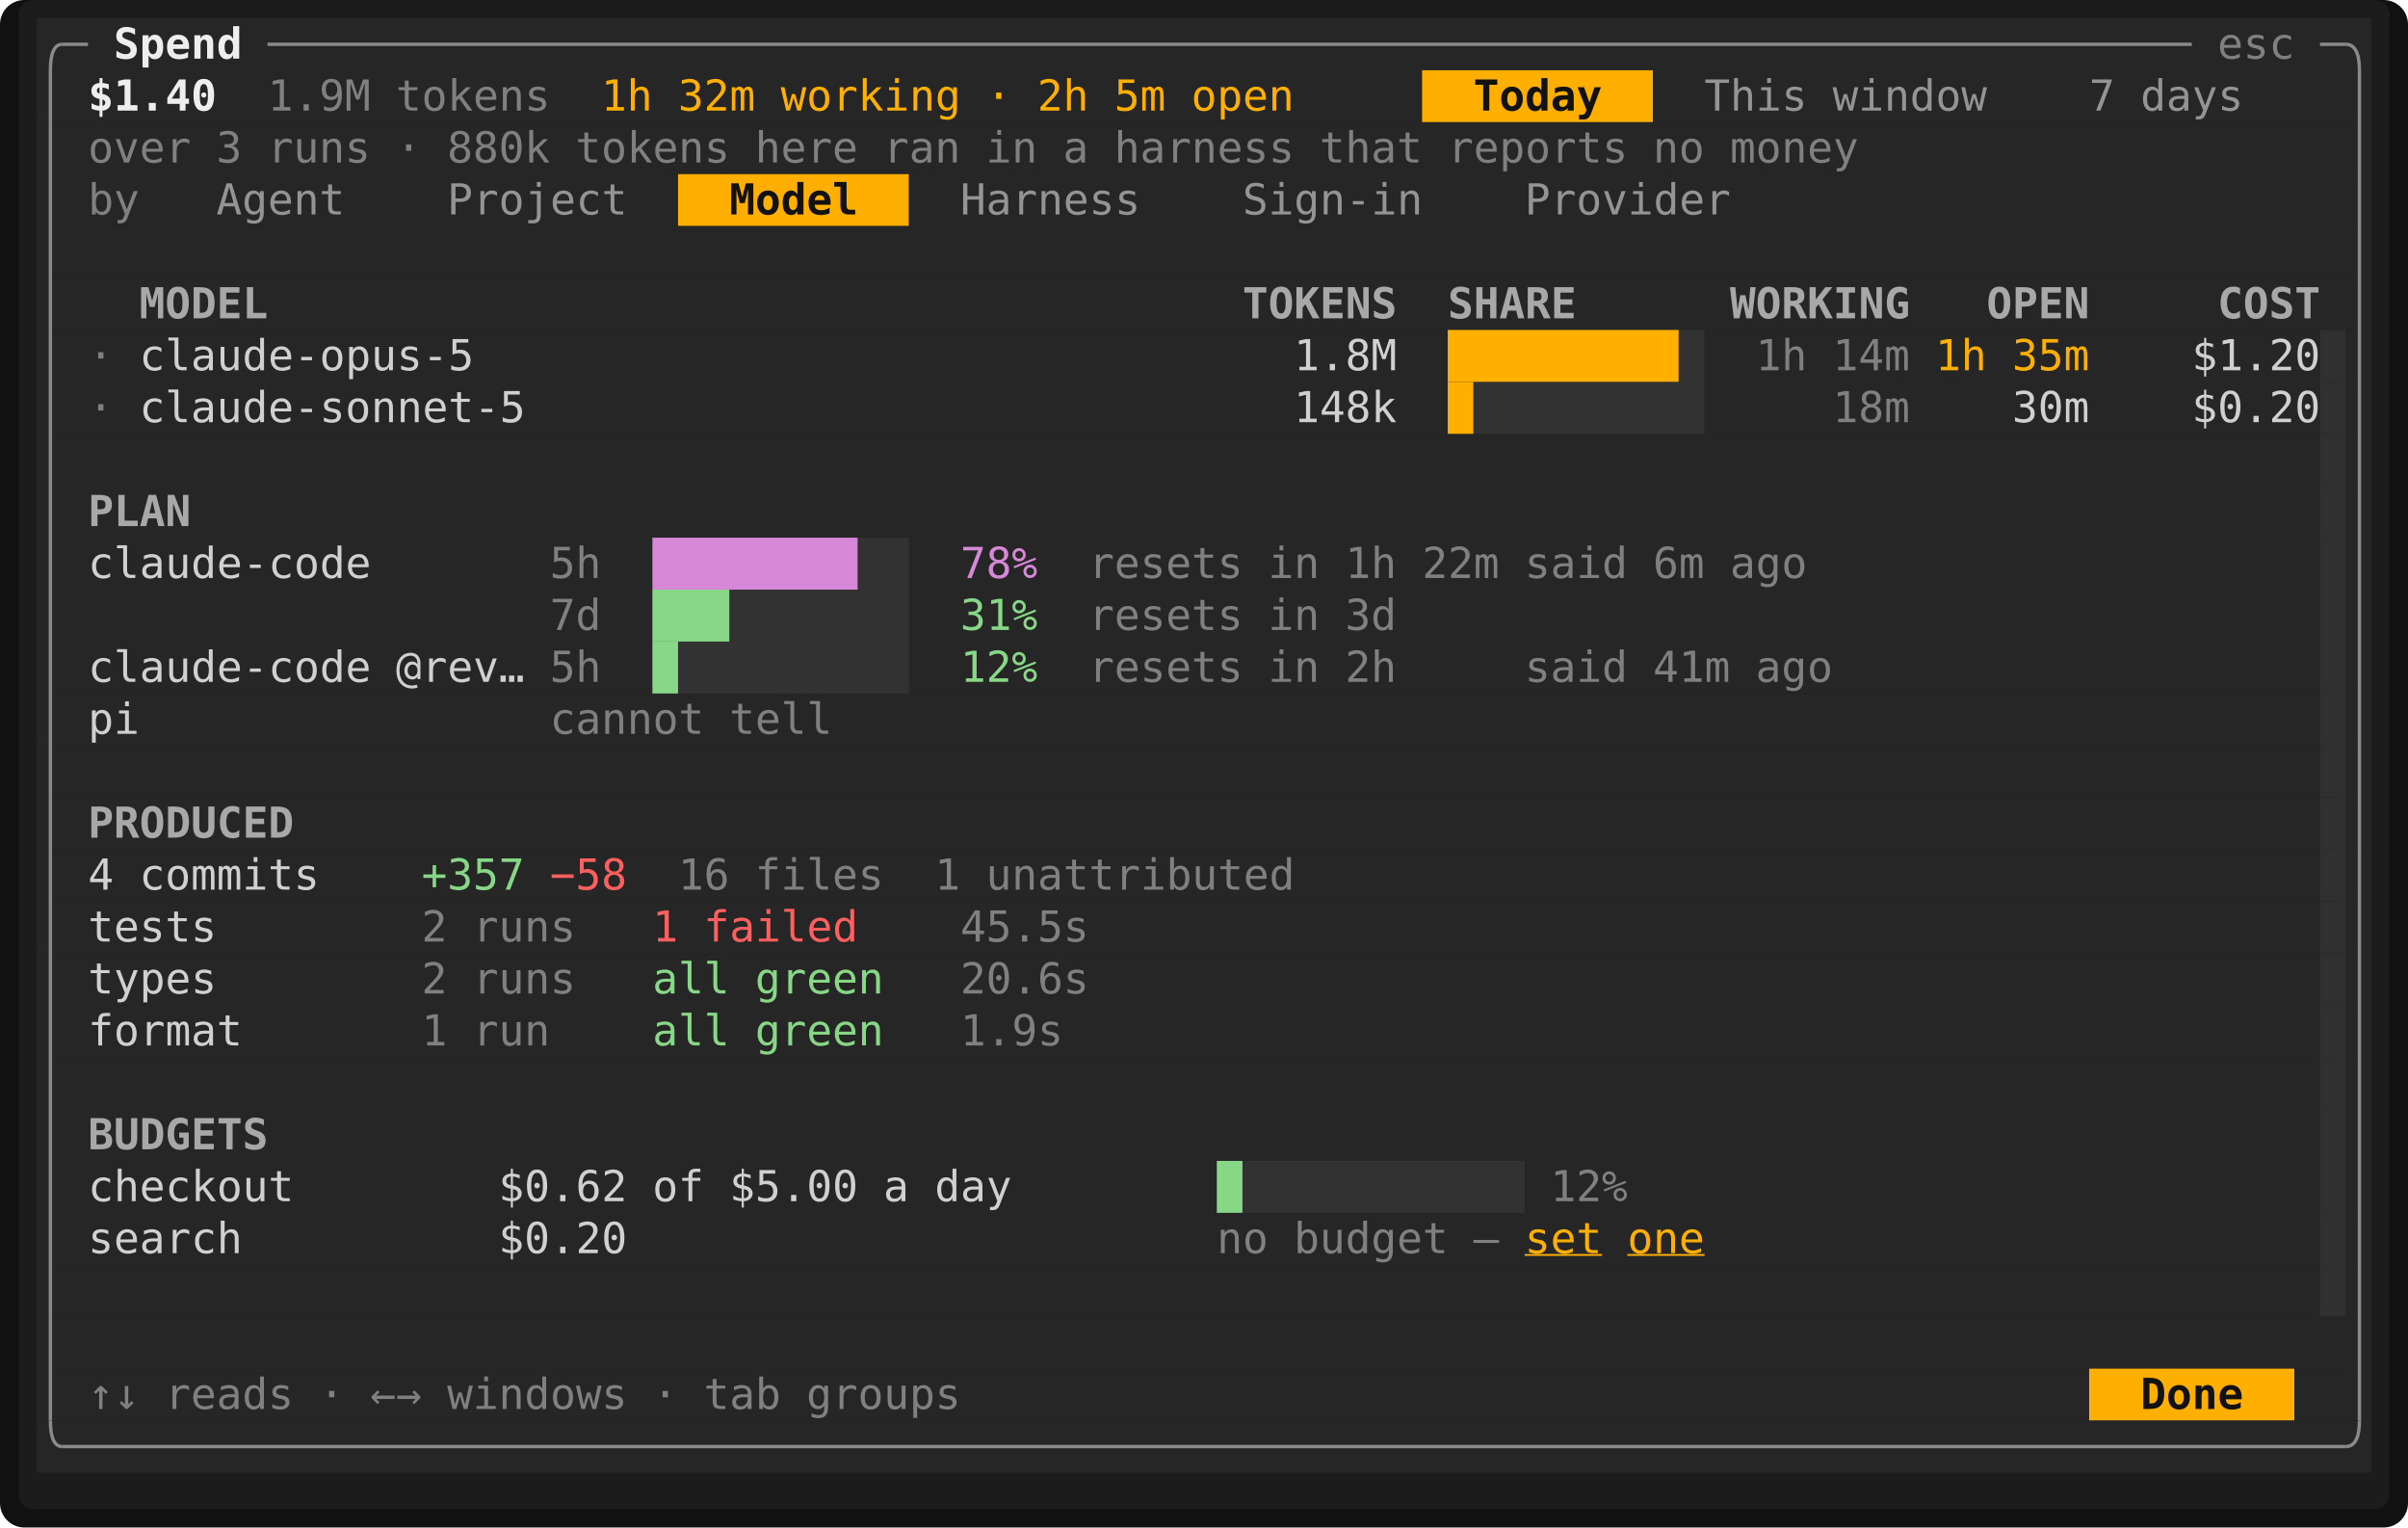
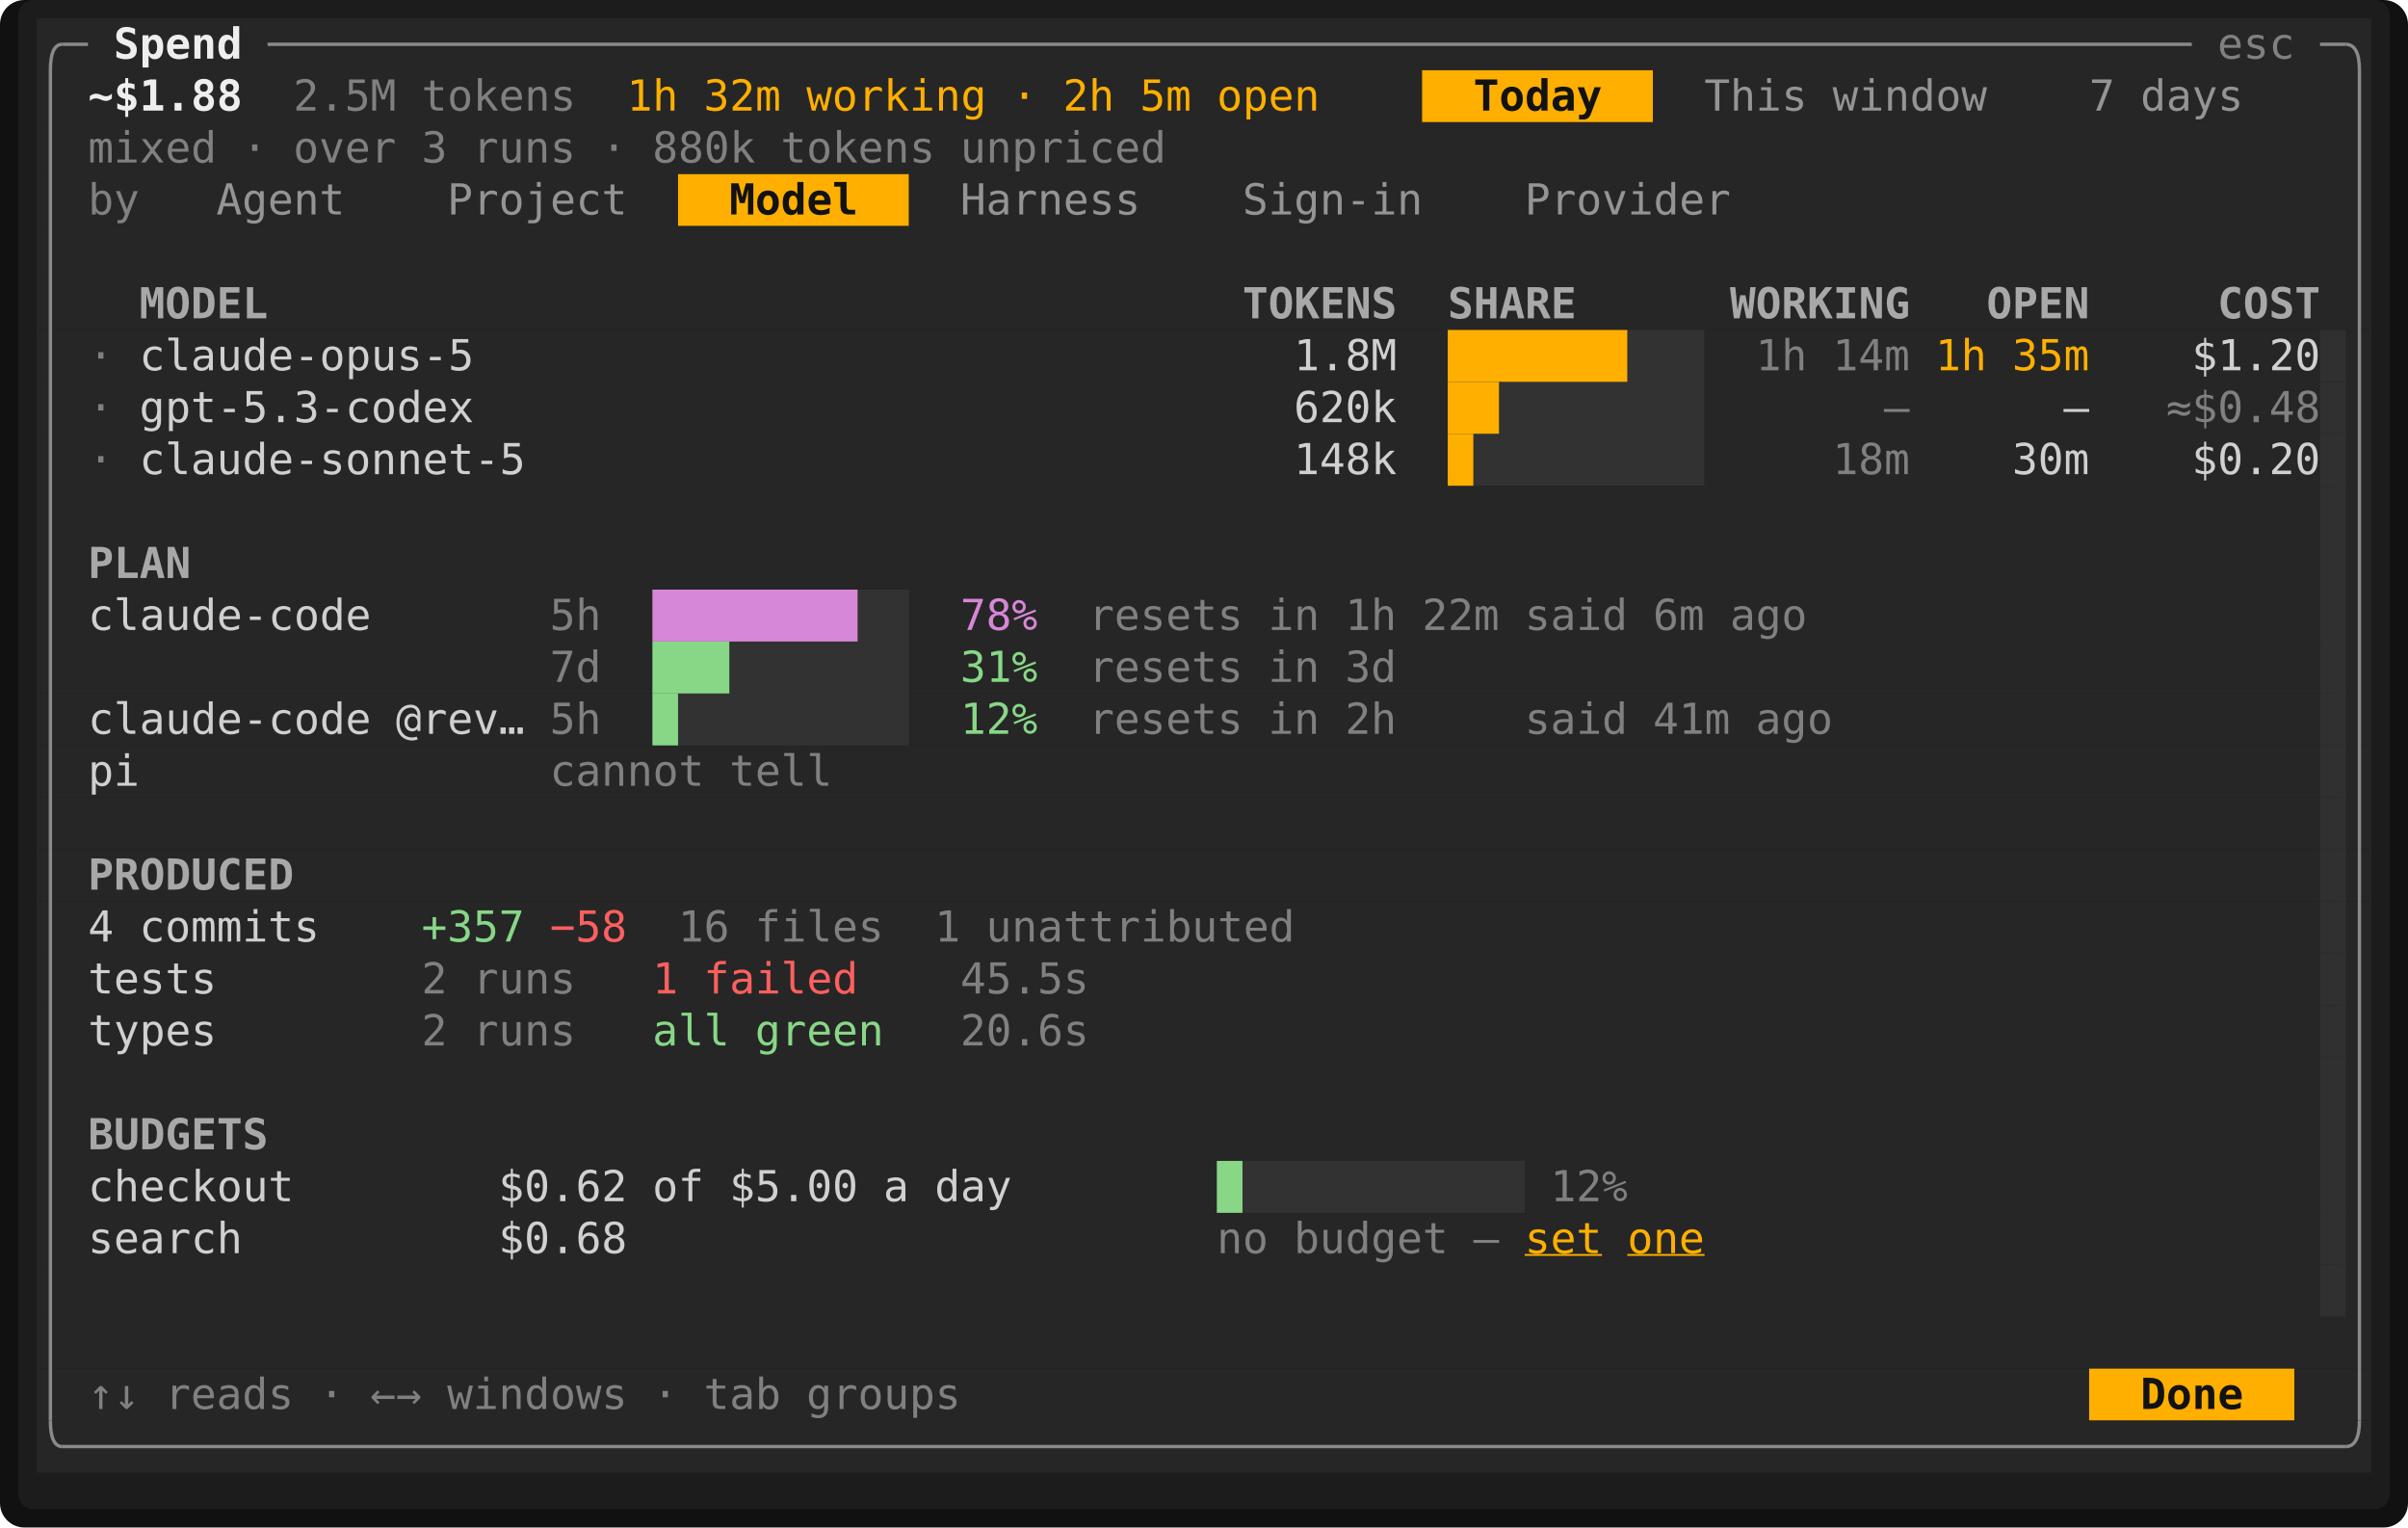
<svg xmlns="http://www.w3.org/2000/svg" viewBox="0 0 788.4 500" width="788.4" height="500" font-family="ui-monospace,SFMono-Regular,Menlo,Consolas,'DejaVu Sans Mono','Liberation Mono',monospace" font-size="14" role="img" aria-label="Tade">
  <rect width="788.4" height="500" rx="8" fill="#111111" />
  <rect x="6" y="0" width="776.4" height="494" rx="5" fill="#1c1c1c" />
  <rect x="12" y="6" width="764.4" height="17" fill="#262626" />
  <rect x="12" y="23" width="453.6" height="17" fill="#262626" />
  <rect x="465.6" y="23" width="75.6" height="17" fill="#ffaf00" />
  <rect x="541.2" y="23" width="235.2" height="17" fill="#262626" />
  <rect x="12" y="40" width="764.4" height="17" fill="#262626" />
  <rect x="12" y="57" width="210" height="17" fill="#262626" />
  <rect x="222" y="57" width="75.6" height="17" fill="#ffaf00" />
  <rect x="297.6" y="57" width="478.8" height="17" fill="#262626" />
  <rect x="12" y="74" width="764.4" height="17" fill="#262626" />
  <rect x="12" y="91" width="764.4" height="17" fill="#262626" />
  <rect x="12" y="108" width="747.6" height="17" fill="#262626" />
  <rect x="759.6" y="108" width="8.4" height="17" fill="#303030" />
  <rect x="768" y="108" width="8.4" height="17" fill="#262626" />
  <rect x="12" y="125" width="747.6" height="17" fill="#262626" />
  <rect x="759.6" y="125" width="8.4" height="17" fill="#303030" />
  <rect x="768" y="125" width="8.4" height="17" fill="#262626" />
  <rect x="12" y="142" width="747.6" height="17" fill="#262626" />
  <rect x="759.6" y="142" width="8.4" height="17" fill="#303030" />
  <rect x="768" y="142" width="8.4" height="17" fill="#262626" />
  <rect x="12" y="159" width="747.6" height="17" fill="#262626" />
  <rect x="759.6" y="159" width="8.4" height="17" fill="#303030" />
  <rect x="768" y="159" width="8.4" height="17" fill="#262626" />
  <rect x="12" y="176" width="747.6" height="17" fill="#262626" />
  <rect x="759.6" y="176" width="8.4" height="17" fill="#303030" />
  <rect x="768" y="176" width="8.4" height="17" fill="#262626" />
  <rect x="12" y="193" width="747.6" height="17" fill="#262626" />
  <rect x="759.6" y="193" width="8.4" height="17" fill="#303030" />
  <rect x="768" y="193" width="8.4" height="17" fill="#262626" />
  <rect x="12" y="210" width="747.6" height="17" fill="#262626" />
  <rect x="759.6" y="210" width="8.4" height="17" fill="#303030" />
  <rect x="768" y="210" width="8.4" height="17" fill="#262626" />
  <rect x="12" y="227" width="747.6" height="17" fill="#262626" />
  <rect x="759.6" y="227" width="8.4" height="17" fill="#303030" />
  <rect x="768" y="227" width="8.4" height="17" fill="#262626" />
  <rect x="12" y="244" width="747.6" height="17" fill="#262626" />
  <rect x="759.6" y="244" width="8.4" height="17" fill="#303030" />
  <rect x="768" y="244" width="8.4" height="17" fill="#262626" />
  <rect x="12" y="261" width="747.6" height="17" fill="#262626" />
  <rect x="759.6" y="261" width="8.4" height="17" fill="#303030" />
  <rect x="768" y="261" width="8.4" height="17" fill="#262626" />
  <rect x="12" y="278" width="747.6" height="17" fill="#262626" />
  <rect x="759.6" y="278" width="8.4" height="17" fill="#303030" />
  <rect x="768" y="278" width="8.4" height="17" fill="#262626" />
  <rect x="12" y="295" width="747.6" height="17" fill="#262626" />
  <rect x="759.6" y="295" width="8.4" height="17" fill="#303030" />
  <rect x="768" y="295" width="8.4" height="17" fill="#262626" />
  <rect x="12" y="312" width="747.6" height="17" fill="#262626" />
  <rect x="759.6" y="312" width="8.4" height="17" fill="#303030" />
  <rect x="768" y="312" width="8.4" height="17" fill="#262626" />
  <rect x="12" y="329" width="747.6" height="17" fill="#262626" />
  <rect x="759.6" y="329" width="8.4" height="17" fill="#303030" />
  <rect x="768" y="329" width="8.4" height="17" fill="#262626" />
  <rect x="12" y="346" width="747.6" height="17" fill="#262626" />
  <rect x="759.6" y="346" width="8.4" height="17" fill="#303030" />
  <rect x="768" y="346" width="8.4" height="17" fill="#262626" />
  <rect x="12" y="363" width="747.6" height="17" fill="#262626" />
  <rect x="759.6" y="363" width="8.4" height="17" fill="#303030" />
  <rect x="768" y="363" width="8.4" height="17" fill="#262626" />
  <rect x="12" y="380" width="747.6" height="17" fill="#262626" />
  <rect x="759.6" y="380" width="8.4" height="17" fill="#303030" />
  <rect x="768" y="380" width="8.4" height="17" fill="#262626" />
  <rect x="12" y="397" width="747.6" height="17" fill="#262626" />
  <rect x="759.6" y="397" width="8.4" height="17" fill="#303030" />
  <rect x="768" y="397" width="8.4" height="17" fill="#262626" />
  <rect x="12" y="414" width="747.6" height="17" fill="#262626" />
  <rect x="759.6" y="414" width="8.4" height="17" fill="#303030" />
  <rect x="768" y="414" width="8.4" height="17" fill="#262626" />
  <rect x="12" y="431" width="764.4" height="17" fill="#262626" />
  <rect x="12" y="448" width="672" height="17" fill="#262626" />
  <rect x="684" y="448" width="67.2" height="17" fill="#ffaf00" />
  <rect x="751.2" y="448" width="25.2" height="17" fill="#262626" />
  <rect x="12" y="465" width="764.4" height="17" fill="#262626" />
-   <rect x="474" y="108" width="75.6" height="17" fill="#ffaf00" />
-   <rect x="549.6" y="108" width="8.4" height="34" fill="#585858" opacity="0.25" />
+   <rect x="474" y="108" width="58.8" height="17" fill="#ffaf00" />
+   <rect x="532.8" y="108" width="25.2" height="51" fill="#585858" opacity="0.25" />
  <rect x="766.95" y="108" width="1.05" height="323" fill="#303030" />
-   <rect x="474" y="125" width="8.4" height="17" fill="#ffaf00" />
-   <rect x="482.4" y="125" width="67.2" height="17" fill="#585858" opacity="0.25" />
-   <rect x="213.6" y="176" width="67.2" height="17" fill="#d787d7" />
-   <rect x="280.8" y="176" width="16.8" height="51" fill="#585858" opacity="0.25" />
-   <rect x="213.6" y="193" width="25.2" height="17" fill="#87d787" />
-   <rect x="238.8" y="193" width="42" height="34" fill="#585858" opacity="0.25" />
-   <rect x="213.6" y="210" width="8.4" height="17" fill="#87d787" />
-   <rect x="222" y="210" width="16.8" height="17" fill="#585858" opacity="0.25" />
+   <rect x="474" y="125" width="16.8" height="17" fill="#ffaf00" />
+   <rect x="490.8" y="125" width="42" height="34" fill="#585858" opacity="0.25" />
+   <rect x="474" y="142" width="8.4" height="17" fill="#ffaf00" />
+   <rect x="482.4" y="142" width="8.4" height="17" fill="#585858" opacity="0.25" />
+   <rect x="213.6" y="193" width="67.2" height="17" fill="#d787d7" />
+   <rect x="280.8" y="193" width="16.8" height="51" fill="#585858" opacity="0.25" />
+   <rect x="213.6" y="210" width="25.2" height="17" fill="#87d787" />
+   <rect x="238.8" y="210" width="42" height="34" fill="#585858" opacity="0.25" />
+   <rect x="213.6" y="227" width="8.4" height="17" fill="#87d787" />
+   <rect x="222" y="227" width="16.8" height="17" fill="#585858" opacity="0.25" />
  <rect x="398.4" y="380" width="8.4" height="17" fill="#87d787" />
  <rect x="406.8" y="380" width="92.4" height="17" fill="#585858" opacity="0.25" />
  <path d="M16.5 23Q16.5 14.5 20.4 14.5" fill="none" stroke="#8a8a8a" stroke-width="1.1" />
  <line x1="20.4" y1="14.5" x2="28.8" y2="14.5" stroke="#8a8a8a" stroke-width="1.1" />
  <line x1="87.6" y1="14.5" x2="717.6" y2="14.5" stroke="#8a8a8a" stroke-width="1.1" />
  <line x1="759.6" y1="14.5" x2="768" y2="14.5" stroke="#8a8a8a" stroke-width="1.1" />
  <path d="M772.5 23Q772.5 14.5 768 14.5" fill="none" stroke="#8a8a8a" stroke-width="1.1" />
  <line x1="16.5" y1="23" x2="16.5" y2="465" stroke="#8a8a8a" stroke-width="1.1" />
  <line x1="772.5" y1="23" x2="772.5" y2="465" stroke="#8a8a8a" stroke-width="1.1" />
  <path d="M16.5 465Q16.5 473.5 20.4 473.5" fill="none" stroke="#8a8a8a" stroke-width="1.1" />
  <line x1="20.4" y1="473.5" x2="768" y2="473.5" stroke="#8a8a8a" stroke-width="1.1" />
  <path d="M772.5 465Q772.5 473.5 768 473.5" fill="none" stroke="#8a8a8a" stroke-width="1.1" />
  <text x="37.2" y="19.2" textLength="42" lengthAdjust="spacingAndGlyphs" fill="#eeeeee" font-weight="700">Spend</text>
  <text x="726" y="19.2" textLength="25.2" lengthAdjust="spacingAndGlyphs" fill="#808080">esc</text>
-   <text x="28.8" y="36.2" textLength="42" lengthAdjust="spacingAndGlyphs" fill="#eeeeee" font-weight="700">$1.40</text>
-   <text x="87.6" y="36.2" textLength="33.6" lengthAdjust="spacingAndGlyphs" fill="#808080">1.9M</text>
-   <text x="129.6" y="36.2" textLength="50.4" lengthAdjust="spacingAndGlyphs" fill="#808080">tokens</text>
-   <text x="196.8" y="36.2" textLength="16.8" lengthAdjust="spacingAndGlyphs" fill="#ffaf00">1h</text>
-   <text x="222" y="36.2" textLength="25.2" lengthAdjust="spacingAndGlyphs" fill="#ffaf00">32m</text>
-   <text x="255.6" y="36.2" textLength="58.8" lengthAdjust="spacingAndGlyphs" fill="#ffaf00">working</text>
-   <text x="322.8" y="36.2" textLength="8.4" lengthAdjust="spacingAndGlyphs" fill="#ffaf00">·</text>
-   <text x="339.6" y="36.2" textLength="16.8" lengthAdjust="spacingAndGlyphs" fill="#ffaf00">2h</text>
-   <text x="364.8" y="36.2" textLength="16.8" lengthAdjust="spacingAndGlyphs" fill="#ffaf00">5m</text>
-   <text x="390" y="36.2" textLength="33.6" lengthAdjust="spacingAndGlyphs" fill="#ffaf00">open</text>
+   <text x="28.8" y="36.2" textLength="50.4" lengthAdjust="spacingAndGlyphs" fill="#eeeeee" font-weight="700">~$1.88</text>
+   <text x="96" y="36.2" textLength="33.6" lengthAdjust="spacingAndGlyphs" fill="#808080">2.5M</text>
+   <text x="138" y="36.2" textLength="50.4" lengthAdjust="spacingAndGlyphs" fill="#808080">tokens</text>
+   <text x="205.2" y="36.2" textLength="16.8" lengthAdjust="spacingAndGlyphs" fill="#ffaf00">1h</text>
+   <text x="230.4" y="36.2" textLength="25.2" lengthAdjust="spacingAndGlyphs" fill="#ffaf00">32m</text>
+   <text x="264" y="36.2" textLength="58.8" lengthAdjust="spacingAndGlyphs" fill="#ffaf00">working</text>
+   <text x="331.2" y="36.2" textLength="8.4" lengthAdjust="spacingAndGlyphs" fill="#ffaf00">·</text>
+   <text x="348" y="36.2" textLength="16.8" lengthAdjust="spacingAndGlyphs" fill="#ffaf00">2h</text>
+   <text x="373.2" y="36.2" textLength="16.8" lengthAdjust="spacingAndGlyphs" fill="#ffaf00">5m</text>
+   <text x="398.4" y="36.2" textLength="33.6" lengthAdjust="spacingAndGlyphs" fill="#ffaf00">open</text>
  <text x="482.4" y="36.2" textLength="42" lengthAdjust="spacingAndGlyphs" fill="#121212" font-weight="700">Today</text>
  <text x="558" y="36.2" textLength="33.6" lengthAdjust="spacingAndGlyphs" fill="#949494">This</text>
  <text x="600" y="36.2" textLength="50.4" lengthAdjust="spacingAndGlyphs" fill="#949494">window</text>
  <text x="684" y="36.2" textLength="8.4" lengthAdjust="spacingAndGlyphs" fill="#949494">7</text>
  <text x="700.8" y="36.2" textLength="33.6" lengthAdjust="spacingAndGlyphs" fill="#949494">days</text>
-   <text x="28.8" y="53.2" textLength="33.6" lengthAdjust="spacingAndGlyphs" fill="#808080">over</text>
-   <text x="70.8" y="53.2" textLength="8.4" lengthAdjust="spacingAndGlyphs" fill="#808080">3</text>
-   <text x="87.6" y="53.2" textLength="33.6" lengthAdjust="spacingAndGlyphs" fill="#808080">runs</text>
-   <text x="129.6" y="53.2" textLength="8.4" lengthAdjust="spacingAndGlyphs" fill="#808080">·</text>
-   <text x="146.4" y="53.2" textLength="33.6" lengthAdjust="spacingAndGlyphs" fill="#808080">880k</text>
-   <text x="188.4" y="53.2" textLength="50.4" lengthAdjust="spacingAndGlyphs" fill="#808080">tokens</text>
-   <text x="247.2" y="53.2" textLength="33.6" lengthAdjust="spacingAndGlyphs" fill="#808080">here</text>
-   <text x="289.2" y="53.2" textLength="25.2" lengthAdjust="spacingAndGlyphs" fill="#808080">ran</text>
-   <text x="322.8" y="53.2" textLength="16.8" lengthAdjust="spacingAndGlyphs" fill="#808080">in</text>
-   <text x="348" y="53.2" textLength="8.4" lengthAdjust="spacingAndGlyphs" fill="#808080">a</text>
-   <text x="364.8" y="53.2" textLength="58.8" lengthAdjust="spacingAndGlyphs" fill="#808080">harness</text>
-   <text x="432" y="53.2" textLength="33.6" lengthAdjust="spacingAndGlyphs" fill="#808080">that</text>
-   <text x="474" y="53.2" textLength="58.8" lengthAdjust="spacingAndGlyphs" fill="#808080">reports</text>
-   <text x="541.2" y="53.2" textLength="16.8" lengthAdjust="spacingAndGlyphs" fill="#808080">no</text>
-   <text x="566.4" y="53.2" textLength="42" lengthAdjust="spacingAndGlyphs" fill="#808080">money</text>
+   <text x="28.8" y="53.2" textLength="42" lengthAdjust="spacingAndGlyphs" fill="#808080">mixed</text>
+   <text x="79.2" y="53.2" textLength="8.4" lengthAdjust="spacingAndGlyphs" fill="#808080">·</text>
+   <text x="96" y="53.2" textLength="33.6" lengthAdjust="spacingAndGlyphs" fill="#808080">over</text>
+   <text x="138" y="53.2" textLength="8.4" lengthAdjust="spacingAndGlyphs" fill="#808080">3</text>
+   <text x="154.8" y="53.2" textLength="33.6" lengthAdjust="spacingAndGlyphs" fill="#808080">runs</text>
+   <text x="196.8" y="53.2" textLength="8.4" lengthAdjust="spacingAndGlyphs" fill="#808080">·</text>
+   <text x="213.6" y="53.2" textLength="33.6" lengthAdjust="spacingAndGlyphs" fill="#808080">880k</text>
+   <text x="255.6" y="53.2" textLength="50.4" lengthAdjust="spacingAndGlyphs" fill="#808080">tokens</text>
+   <text x="314.4" y="53.2" textLength="67.2" lengthAdjust="spacingAndGlyphs" fill="#808080">unpriced</text>
  <text x="28.8" y="70.2" textLength="16.8" lengthAdjust="spacingAndGlyphs" fill="#808080">by</text>
  <text x="70.8" y="70.2" textLength="42" lengthAdjust="spacingAndGlyphs" fill="#949494">Agent</text>
  <text x="146.4" y="70.2" textLength="58.8" lengthAdjust="spacingAndGlyphs" fill="#949494">Project</text>
  <text x="238.8" y="70.2" textLength="42" lengthAdjust="spacingAndGlyphs" fill="#121212" font-weight="700">Model</text>
  <text x="314.4" y="70.2" textLength="58.8" lengthAdjust="spacingAndGlyphs" fill="#949494">Harness</text>
  <text x="406.8" y="70.2" textLength="58.8" lengthAdjust="spacingAndGlyphs" fill="#949494">Sign-in</text>
  <text x="499.2" y="70.2" textLength="67.2" lengthAdjust="spacingAndGlyphs" fill="#949494">Provider</text>
  <text x="45.6" y="104.2" textLength="42" lengthAdjust="spacingAndGlyphs" fill="#a8a8a8" font-weight="700">MODEL</text>
  <text x="406.8" y="104.2" textLength="50.4" lengthAdjust="spacingAndGlyphs" fill="#a8a8a8" font-weight="700">TOKENS</text>
  <text x="474" y="104.2" textLength="42" lengthAdjust="spacingAndGlyphs" fill="#a8a8a8" font-weight="700">SHARE</text>
  <text x="566.4" y="104.2" textLength="58.8" lengthAdjust="spacingAndGlyphs" fill="#a8a8a8" font-weight="700">WORKING</text>
  <text x="650.4" y="104.2" textLength="33.6" lengthAdjust="spacingAndGlyphs" fill="#a8a8a8" font-weight="700">OPEN</text>
  <text x="726" y="104.2" textLength="33.6" lengthAdjust="spacingAndGlyphs" fill="#a8a8a8" font-weight="700">COST</text>
  <text x="28.8" y="121.2" textLength="8.4" lengthAdjust="spacingAndGlyphs" fill="#808080">·</text>
  <text x="45.6" y="121.2" textLength="109.2" lengthAdjust="spacingAndGlyphs" fill="#d0d0d0">claude-opus-5</text>
  <text x="423.6" y="121.2" textLength="33.6" lengthAdjust="spacingAndGlyphs" fill="#d0d0d0">1.8M</text>
  <text x="574.8" y="121.2" textLength="16.8" lengthAdjust="spacingAndGlyphs" fill="#808080">1h</text>
  <text x="600" y="121.2" textLength="25.2" lengthAdjust="spacingAndGlyphs" fill="#808080">14m</text>
  <text x="633.6" y="121.2" textLength="16.8" lengthAdjust="spacingAndGlyphs" fill="#ffaf00">1h</text>
  <text x="658.8" y="121.2" textLength="25.2" lengthAdjust="spacingAndGlyphs" fill="#ffaf00">35m</text>
  <text x="717.6" y="121.2" textLength="42" lengthAdjust="spacingAndGlyphs" fill="#d0d0d0">$1.20</text>
  <text x="28.8" y="138.2" textLength="8.4" lengthAdjust="spacingAndGlyphs" fill="#808080">·</text>
-   <text x="45.6" y="138.2" textLength="126" lengthAdjust="spacingAndGlyphs" fill="#d0d0d0">claude-sonnet-5</text>
-   <text x="423.6" y="138.2" textLength="33.6" lengthAdjust="spacingAndGlyphs" fill="#d0d0d0">148k</text>
-   <text x="600" y="138.2" textLength="25.2" lengthAdjust="spacingAndGlyphs" fill="#808080">18m</text>
-   <text x="658.8" y="138.2" textLength="25.2" lengthAdjust="spacingAndGlyphs" fill="#d0d0d0">30m</text>
-   <text x="717.6" y="138.2" textLength="42" lengthAdjust="spacingAndGlyphs" fill="#d0d0d0">$0.20</text>
-   <text x="28.8" y="172.2" textLength="33.6" lengthAdjust="spacingAndGlyphs" fill="#a8a8a8" font-weight="700">PLAN</text>
-   <text x="28.8" y="189.2" textLength="92.4" lengthAdjust="spacingAndGlyphs" fill="#d0d0d0">claude-code</text>
-   <text x="180" y="189.2" textLength="16.8" lengthAdjust="spacingAndGlyphs" fill="#808080">5h</text>
-   <text x="314.4" y="189.2" textLength="25.2" lengthAdjust="spacingAndGlyphs" fill="#d787d7">78%</text>
-   <text x="356.4" y="189.2" textLength="50.4" lengthAdjust="spacingAndGlyphs" fill="#808080">resets</text>
-   <text x="415.2" y="189.2" textLength="16.8" lengthAdjust="spacingAndGlyphs" fill="#808080">in</text>
-   <text x="440.4" y="189.2" textLength="16.8" lengthAdjust="spacingAndGlyphs" fill="#808080">1h</text>
-   <text x="465.6" y="189.2" textLength="25.2" lengthAdjust="spacingAndGlyphs" fill="#808080">22m</text>
-   <text x="499.2" y="189.2" textLength="33.6" lengthAdjust="spacingAndGlyphs" fill="#808080">said</text>
-   <text x="541.2" y="189.2" textLength="16.8" lengthAdjust="spacingAndGlyphs" fill="#808080">6m</text>
-   <text x="566.4" y="189.2" textLength="25.2" lengthAdjust="spacingAndGlyphs" fill="#808080">ago</text>
-   <text x="180" y="206.2" textLength="16.8" lengthAdjust="spacingAndGlyphs" fill="#808080">7d</text>
-   <text x="314.4" y="206.2" textLength="25.2" lengthAdjust="spacingAndGlyphs" fill="#87d787">31%</text>
+   <text x="45.6" y="138.2" textLength="109.2" lengthAdjust="spacingAndGlyphs" fill="#d0d0d0">gpt-5.3-codex</text>
+   <text x="423.6" y="138.2" textLength="33.6" lengthAdjust="spacingAndGlyphs" fill="#d0d0d0">620k</text>
+   <text x="616.8" y="138.2" textLength="8.4" lengthAdjust="spacingAndGlyphs" fill="#808080">—</text>
+   <text x="675.6" y="138.2" textLength="8.4" lengthAdjust="spacingAndGlyphs" fill="#d0d0d0">—</text>
+   <text x="709.2" y="138.2" textLength="50.4" lengthAdjust="spacingAndGlyphs" fill="#808080">≈$0.48</text>
+   <text x="28.8" y="155.2" textLength="8.4" lengthAdjust="spacingAndGlyphs" fill="#808080">·</text>
+   <text x="45.6" y="155.2" textLength="126" lengthAdjust="spacingAndGlyphs" fill="#d0d0d0">claude-sonnet-5</text>
+   <text x="423.6" y="155.2" textLength="33.6" lengthAdjust="spacingAndGlyphs" fill="#d0d0d0">148k</text>
+   <text x="600" y="155.2" textLength="25.2" lengthAdjust="spacingAndGlyphs" fill="#808080">18m</text>
+   <text x="658.8" y="155.2" textLength="25.2" lengthAdjust="spacingAndGlyphs" fill="#d0d0d0">30m</text>
+   <text x="717.6" y="155.2" textLength="42" lengthAdjust="spacingAndGlyphs" fill="#d0d0d0">$0.20</text>
+   <text x="28.8" y="189.2" textLength="33.6" lengthAdjust="spacingAndGlyphs" fill="#a8a8a8" font-weight="700">PLAN</text>
+   <text x="28.8" y="206.2" textLength="92.4" lengthAdjust="spacingAndGlyphs" fill="#d0d0d0">claude-code</text>
+   <text x="180" y="206.2" textLength="16.8" lengthAdjust="spacingAndGlyphs" fill="#808080">5h</text>
+   <text x="314.4" y="206.2" textLength="25.2" lengthAdjust="spacingAndGlyphs" fill="#d787d7">78%</text>
  <text x="356.4" y="206.2" textLength="50.4" lengthAdjust="spacingAndGlyphs" fill="#808080">resets</text>
  <text x="415.2" y="206.2" textLength="16.8" lengthAdjust="spacingAndGlyphs" fill="#808080">in</text>
-   <text x="440.4" y="206.2" textLength="16.8" lengthAdjust="spacingAndGlyphs" fill="#808080">3d</text>
-   <text x="28.8" y="223.2" textLength="92.4" lengthAdjust="spacingAndGlyphs" fill="#d0d0d0">claude-code</text>
-   <text x="129.6" y="223.2" textLength="42" lengthAdjust="spacingAndGlyphs" fill="#d0d0d0">@rev…</text>
-   <text x="180" y="223.2" textLength="16.8" lengthAdjust="spacingAndGlyphs" fill="#808080">5h</text>
-   <text x="314.4" y="223.2" textLength="25.2" lengthAdjust="spacingAndGlyphs" fill="#87d787">12%</text>
+   <text x="440.4" y="206.2" textLength="16.8" lengthAdjust="spacingAndGlyphs" fill="#808080">1h</text>
+   <text x="465.6" y="206.2" textLength="25.2" lengthAdjust="spacingAndGlyphs" fill="#808080">22m</text>
+   <text x="499.2" y="206.2" textLength="33.6" lengthAdjust="spacingAndGlyphs" fill="#808080">said</text>
+   <text x="541.2" y="206.2" textLength="16.8" lengthAdjust="spacingAndGlyphs" fill="#808080">6m</text>
+   <text x="566.4" y="206.2" textLength="25.2" lengthAdjust="spacingAndGlyphs" fill="#808080">ago</text>
+   <text x="180" y="223.2" textLength="16.8" lengthAdjust="spacingAndGlyphs" fill="#808080">7d</text>
+   <text x="314.4" y="223.2" textLength="25.2" lengthAdjust="spacingAndGlyphs" fill="#87d787">31%</text>
  <text x="356.4" y="223.2" textLength="50.4" lengthAdjust="spacingAndGlyphs" fill="#808080">resets</text>
  <text x="415.2" y="223.2" textLength="16.8" lengthAdjust="spacingAndGlyphs" fill="#808080">in</text>
-   <text x="440.4" y="223.2" textLength="16.8" lengthAdjust="spacingAndGlyphs" fill="#808080">2h</text>
-   <text x="499.2" y="223.2" textLength="33.6" lengthAdjust="spacingAndGlyphs" fill="#808080">said</text>
-   <text x="541.2" y="223.2" textLength="25.2" lengthAdjust="spacingAndGlyphs" fill="#808080">41m</text>
-   <text x="574.8" y="223.2" textLength="25.2" lengthAdjust="spacingAndGlyphs" fill="#808080">ago</text>
-   <text x="28.8" y="240.2" textLength="16.8" lengthAdjust="spacingAndGlyphs" fill="#d0d0d0">pi</text>
-   <text x="180" y="240.2" textLength="50.4" lengthAdjust="spacingAndGlyphs" fill="#808080">cannot</text>
-   <text x="238.8" y="240.2" textLength="33.6" lengthAdjust="spacingAndGlyphs" fill="#808080">tell</text>
-   <text x="28.8" y="274.2" textLength="67.2" lengthAdjust="spacingAndGlyphs" fill="#a8a8a8" font-weight="700">PRODUCED</text>
-   <text x="28.8" y="291.2" textLength="8.4" lengthAdjust="spacingAndGlyphs" fill="#d0d0d0">4</text>
-   <text x="45.6" y="291.2" textLength="58.8" lengthAdjust="spacingAndGlyphs" fill="#d0d0d0">commits</text>
-   <text x="138" y="291.2" textLength="33.6" lengthAdjust="spacingAndGlyphs" fill="#87d787">+357</text>
-   <text x="180" y="291.2" textLength="25.2" lengthAdjust="spacingAndGlyphs" fill="#ff5f5f">−58</text>
-   <text x="222" y="291.2" textLength="16.8" lengthAdjust="spacingAndGlyphs" fill="#808080">16</text>
-   <text x="247.2" y="291.2" textLength="42" lengthAdjust="spacingAndGlyphs" fill="#808080">files</text>
-   <text x="306" y="291.2" textLength="8.4" lengthAdjust="spacingAndGlyphs" fill="#808080">1</text>
-   <text x="322.8" y="291.2" textLength="100.8" lengthAdjust="spacingAndGlyphs" fill="#808080">unattributed</text>
-   <text x="28.8" y="308.2" textLength="42" lengthAdjust="spacingAndGlyphs" fill="#d0d0d0">tests</text>
-   <text x="138" y="308.2" textLength="8.4" lengthAdjust="spacingAndGlyphs" fill="#808080">2</text>
-   <text x="154.8" y="308.2" textLength="33.6" lengthAdjust="spacingAndGlyphs" fill="#808080">runs</text>
-   <text x="213.6" y="308.2" textLength="8.4" lengthAdjust="spacingAndGlyphs" fill="#ff5f5f">1</text>
-   <text x="230.4" y="308.2" textLength="50.4" lengthAdjust="spacingAndGlyphs" fill="#ff5f5f">failed</text>
-   <text x="314.4" y="308.2" textLength="42" lengthAdjust="spacingAndGlyphs" fill="#808080">45.5s</text>
-   <text x="28.8" y="325.2" textLength="42" lengthAdjust="spacingAndGlyphs" fill="#d0d0d0">types</text>
+   <text x="440.4" y="223.2" textLength="16.8" lengthAdjust="spacingAndGlyphs" fill="#808080">3d</text>
+   <text x="28.8" y="240.2" textLength="92.4" lengthAdjust="spacingAndGlyphs" fill="#d0d0d0">claude-code</text>
+   <text x="129.6" y="240.2" textLength="42" lengthAdjust="spacingAndGlyphs" fill="#d0d0d0">@rev…</text>
+   <text x="180" y="240.2" textLength="16.8" lengthAdjust="spacingAndGlyphs" fill="#808080">5h</text>
+   <text x="314.4" y="240.2" textLength="25.2" lengthAdjust="spacingAndGlyphs" fill="#87d787">12%</text>
+   <text x="356.4" y="240.2" textLength="50.4" lengthAdjust="spacingAndGlyphs" fill="#808080">resets</text>
+   <text x="415.2" y="240.2" textLength="16.8" lengthAdjust="spacingAndGlyphs" fill="#808080">in</text>
+   <text x="440.4" y="240.2" textLength="16.8" lengthAdjust="spacingAndGlyphs" fill="#808080">2h</text>
+   <text x="499.2" y="240.2" textLength="33.6" lengthAdjust="spacingAndGlyphs" fill="#808080">said</text>
+   <text x="541.2" y="240.2" textLength="25.2" lengthAdjust="spacingAndGlyphs" fill="#808080">41m</text>
+   <text x="574.8" y="240.2" textLength="25.2" lengthAdjust="spacingAndGlyphs" fill="#808080">ago</text>
+   <text x="28.8" y="257.2" textLength="16.8" lengthAdjust="spacingAndGlyphs" fill="#d0d0d0">pi</text>
+   <text x="180" y="257.2" textLength="50.4" lengthAdjust="spacingAndGlyphs" fill="#808080">cannot</text>
+   <text x="238.8" y="257.2" textLength="33.6" lengthAdjust="spacingAndGlyphs" fill="#808080">tell</text>
+   <text x="28.8" y="291.2" textLength="67.2" lengthAdjust="spacingAndGlyphs" fill="#a8a8a8" font-weight="700">PRODUCED</text>
+   <text x="28.8" y="308.2" textLength="8.4" lengthAdjust="spacingAndGlyphs" fill="#d0d0d0">4</text>
+   <text x="45.6" y="308.2" textLength="58.8" lengthAdjust="spacingAndGlyphs" fill="#d0d0d0">commits</text>
+   <text x="138" y="308.2" textLength="33.6" lengthAdjust="spacingAndGlyphs" fill="#87d787">+357</text>
+   <text x="180" y="308.2" textLength="25.2" lengthAdjust="spacingAndGlyphs" fill="#ff5f5f">−58</text>
+   <text x="222" y="308.2" textLength="16.8" lengthAdjust="spacingAndGlyphs" fill="#808080">16</text>
+   <text x="247.2" y="308.2" textLength="42" lengthAdjust="spacingAndGlyphs" fill="#808080">files</text>
+   <text x="306" y="308.2" textLength="8.4" lengthAdjust="spacingAndGlyphs" fill="#808080">1</text>
+   <text x="322.8" y="308.2" textLength="100.8" lengthAdjust="spacingAndGlyphs" fill="#808080">unattributed</text>
+   <text x="28.8" y="325.2" textLength="42" lengthAdjust="spacingAndGlyphs" fill="#d0d0d0">tests</text>
  <text x="138" y="325.2" textLength="8.4" lengthAdjust="spacingAndGlyphs" fill="#808080">2</text>
  <text x="154.8" y="325.2" textLength="33.6" lengthAdjust="spacingAndGlyphs" fill="#808080">runs</text>
-   <text x="213.6" y="325.2" textLength="25.2" lengthAdjust="spacingAndGlyphs" fill="#87d787">all</text>
-   <text x="247.2" y="325.2" textLength="42" lengthAdjust="spacingAndGlyphs" fill="#87d787">green</text>
-   <text x="314.4" y="325.2" textLength="42" lengthAdjust="spacingAndGlyphs" fill="#808080">20.6s</text>
-   <text x="28.8" y="342.2" textLength="50.4" lengthAdjust="spacingAndGlyphs" fill="#d0d0d0">format</text>
-   <text x="138" y="342.2" textLength="8.4" lengthAdjust="spacingAndGlyphs" fill="#808080">1</text>
-   <text x="154.8" y="342.2" textLength="25.2" lengthAdjust="spacingAndGlyphs" fill="#808080">run</text>
+   <text x="213.6" y="325.2" textLength="8.4" lengthAdjust="spacingAndGlyphs" fill="#ff5f5f">1</text>
+   <text x="230.4" y="325.2" textLength="50.4" lengthAdjust="spacingAndGlyphs" fill="#ff5f5f">failed</text>
+   <text x="314.4" y="325.2" textLength="42" lengthAdjust="spacingAndGlyphs" fill="#808080">45.5s</text>
+   <text x="28.8" y="342.2" textLength="42" lengthAdjust="spacingAndGlyphs" fill="#d0d0d0">types</text>
+   <text x="138" y="342.2" textLength="8.4" lengthAdjust="spacingAndGlyphs" fill="#808080">2</text>
+   <text x="154.8" y="342.2" textLength="33.6" lengthAdjust="spacingAndGlyphs" fill="#808080">runs</text>
  <text x="213.6" y="342.2" textLength="25.2" lengthAdjust="spacingAndGlyphs" fill="#87d787">all</text>
  <text x="247.2" y="342.2" textLength="42" lengthAdjust="spacingAndGlyphs" fill="#87d787">green</text>
-   <text x="314.4" y="342.2" textLength="33.6" lengthAdjust="spacingAndGlyphs" fill="#808080">1.9s</text>
+   <text x="314.4" y="342.2" textLength="42" lengthAdjust="spacingAndGlyphs" fill="#808080">20.6s</text>
  <text x="28.8" y="376.2" textLength="58.8" lengthAdjust="spacingAndGlyphs" fill="#a8a8a8" font-weight="700">BUDGETS</text>
  <text x="28.8" y="393.2" textLength="67.2" lengthAdjust="spacingAndGlyphs" fill="#d0d0d0">checkout</text>
  <text x="163.2" y="393.2" textLength="42" lengthAdjust="spacingAndGlyphs" fill="#d0d0d0">$0.62</text>
  <text x="213.6" y="393.2" textLength="16.8" lengthAdjust="spacingAndGlyphs" fill="#d0d0d0">of</text>
  <text x="238.8" y="393.2" textLength="42" lengthAdjust="spacingAndGlyphs" fill="#d0d0d0">$5.00</text>
  <text x="289.2" y="393.2" textLength="8.4" lengthAdjust="spacingAndGlyphs" fill="#d0d0d0">a</text>
  <text x="306" y="393.2" textLength="25.2" lengthAdjust="spacingAndGlyphs" fill="#d0d0d0">day</text>
  <text x="507.6" y="393.2" textLength="25.2" lengthAdjust="spacingAndGlyphs" fill="#808080">12%</text>
  <text x="28.8" y="410.2" textLength="50.4" lengthAdjust="spacingAndGlyphs" fill="#d0d0d0">search</text>
-   <text x="163.2" y="410.2" textLength="42" lengthAdjust="spacingAndGlyphs" fill="#d0d0d0">$0.20</text>
+   <text x="163.2" y="410.2" textLength="42" lengthAdjust="spacingAndGlyphs" fill="#d0d0d0">$0.68</text>
  <text x="398.4" y="410.2" textLength="16.8" lengthAdjust="spacingAndGlyphs" fill="#808080">no</text>
  <text x="423.6" y="410.2" textLength="50.4" lengthAdjust="spacingAndGlyphs" fill="#808080">budget</text>
  <text x="482.4" y="410.2" textLength="8.4" lengthAdjust="spacingAndGlyphs" fill="#808080">—</text>
  <text x="499.2" y="410.2" textLength="25.2" lengthAdjust="spacingAndGlyphs" fill="#ffaf00" text-decoration="underline">set</text>
  <text x="532.8" y="410.2" textLength="25.2" lengthAdjust="spacingAndGlyphs" fill="#ffaf00" text-decoration="underline">one</text>
  <text x="28.8" y="461.2" textLength="16.8" lengthAdjust="spacingAndGlyphs" fill="#808080">↑↓</text>
  <text x="54" y="461.2" textLength="42" lengthAdjust="spacingAndGlyphs" fill="#808080">reads</text>
  <text x="104.4" y="461.2" textLength="8.4" lengthAdjust="spacingAndGlyphs" fill="#808080">·</text>
  <text x="121.2" y="461.2" textLength="16.8" lengthAdjust="spacingAndGlyphs" fill="#808080">←→</text>
  <text x="146.4" y="461.2" textLength="58.8" lengthAdjust="spacingAndGlyphs" fill="#808080">windows</text>
  <text x="213.6" y="461.2" textLength="8.4" lengthAdjust="spacingAndGlyphs" fill="#808080">·</text>
  <text x="230.4" y="461.2" textLength="25.2" lengthAdjust="spacingAndGlyphs" fill="#808080">tab</text>
  <text x="264" y="461.2" textLength="50.4" lengthAdjust="spacingAndGlyphs" fill="#808080">groups</text>
  <text x="700.8" y="461.2" textLength="33.6" lengthAdjust="spacingAndGlyphs" fill="#121212" font-weight="700">Done</text>
</svg>
